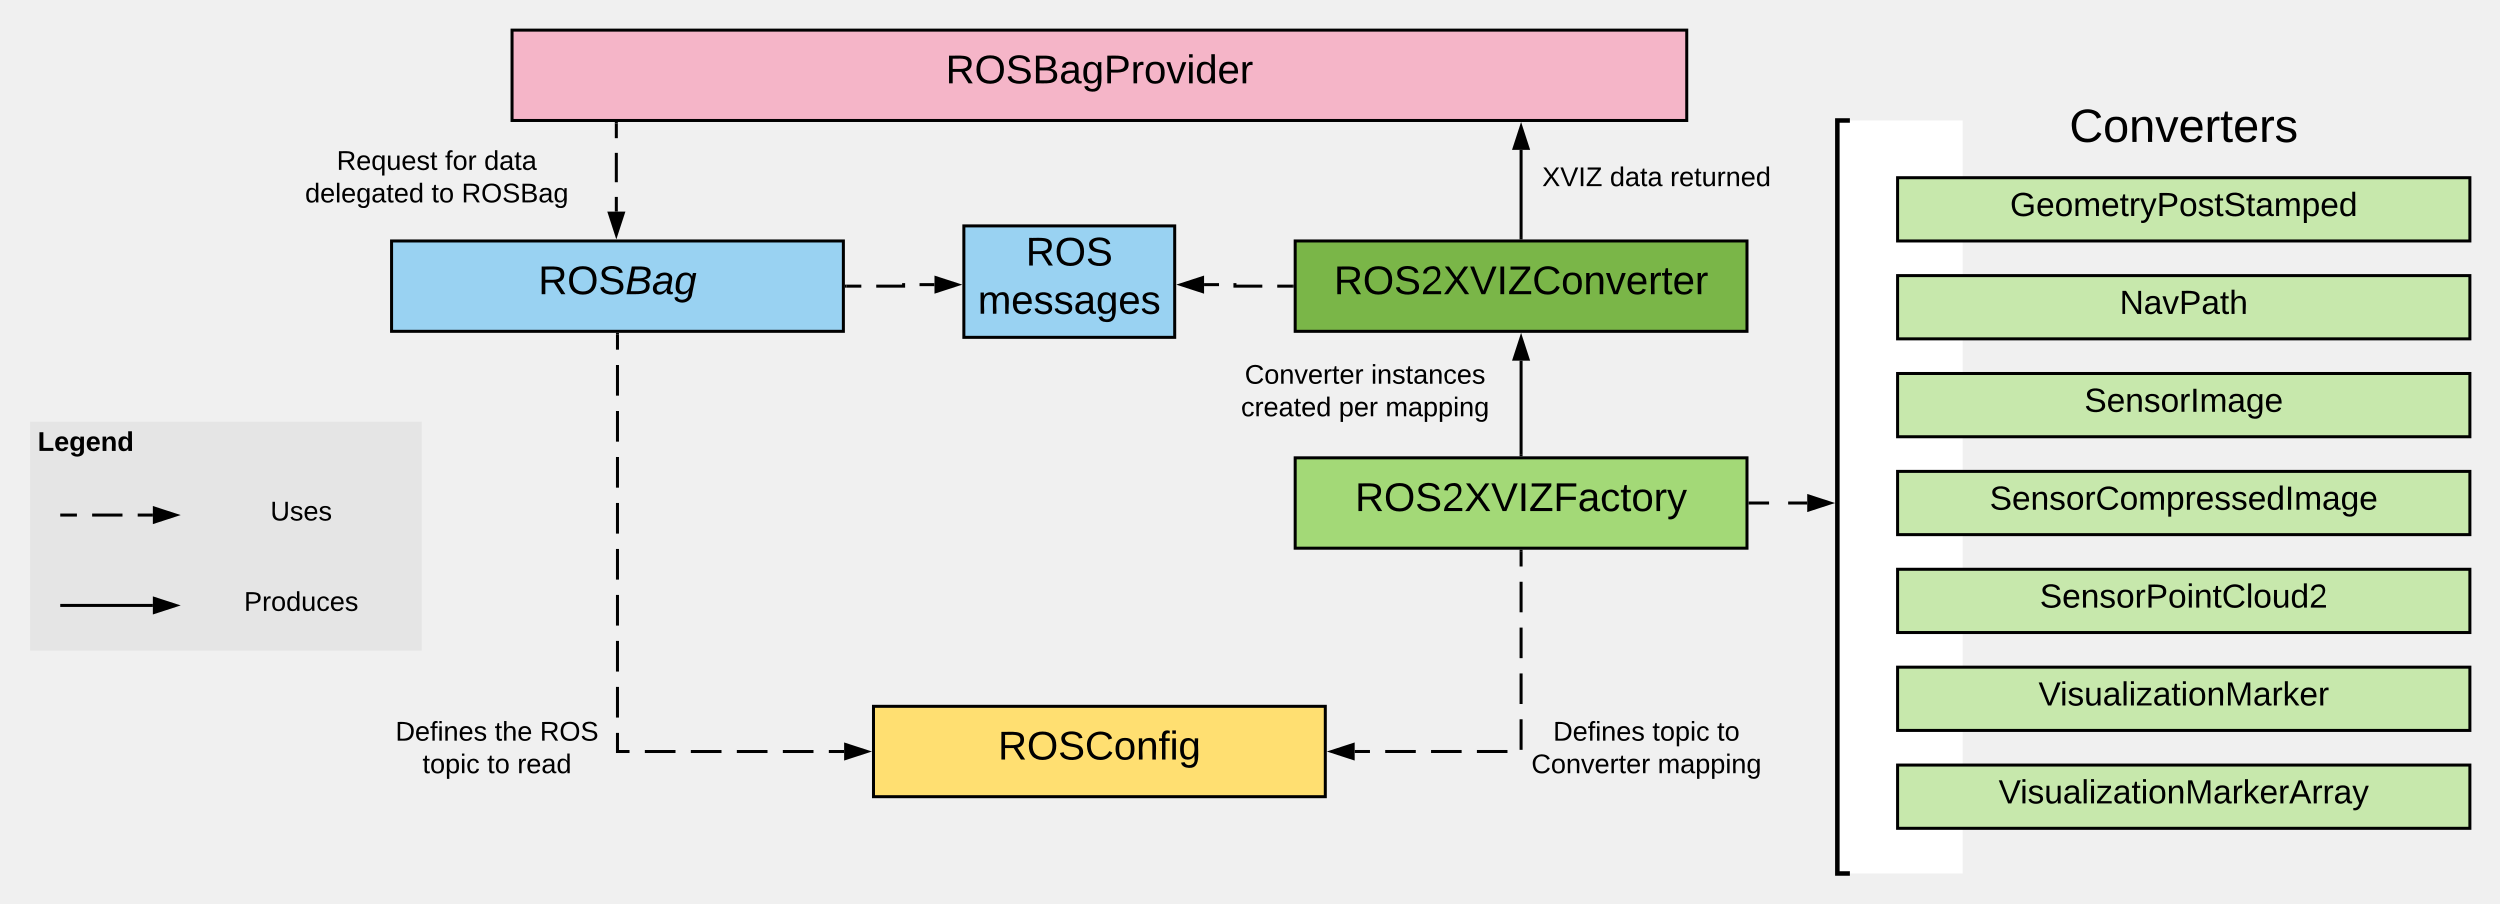
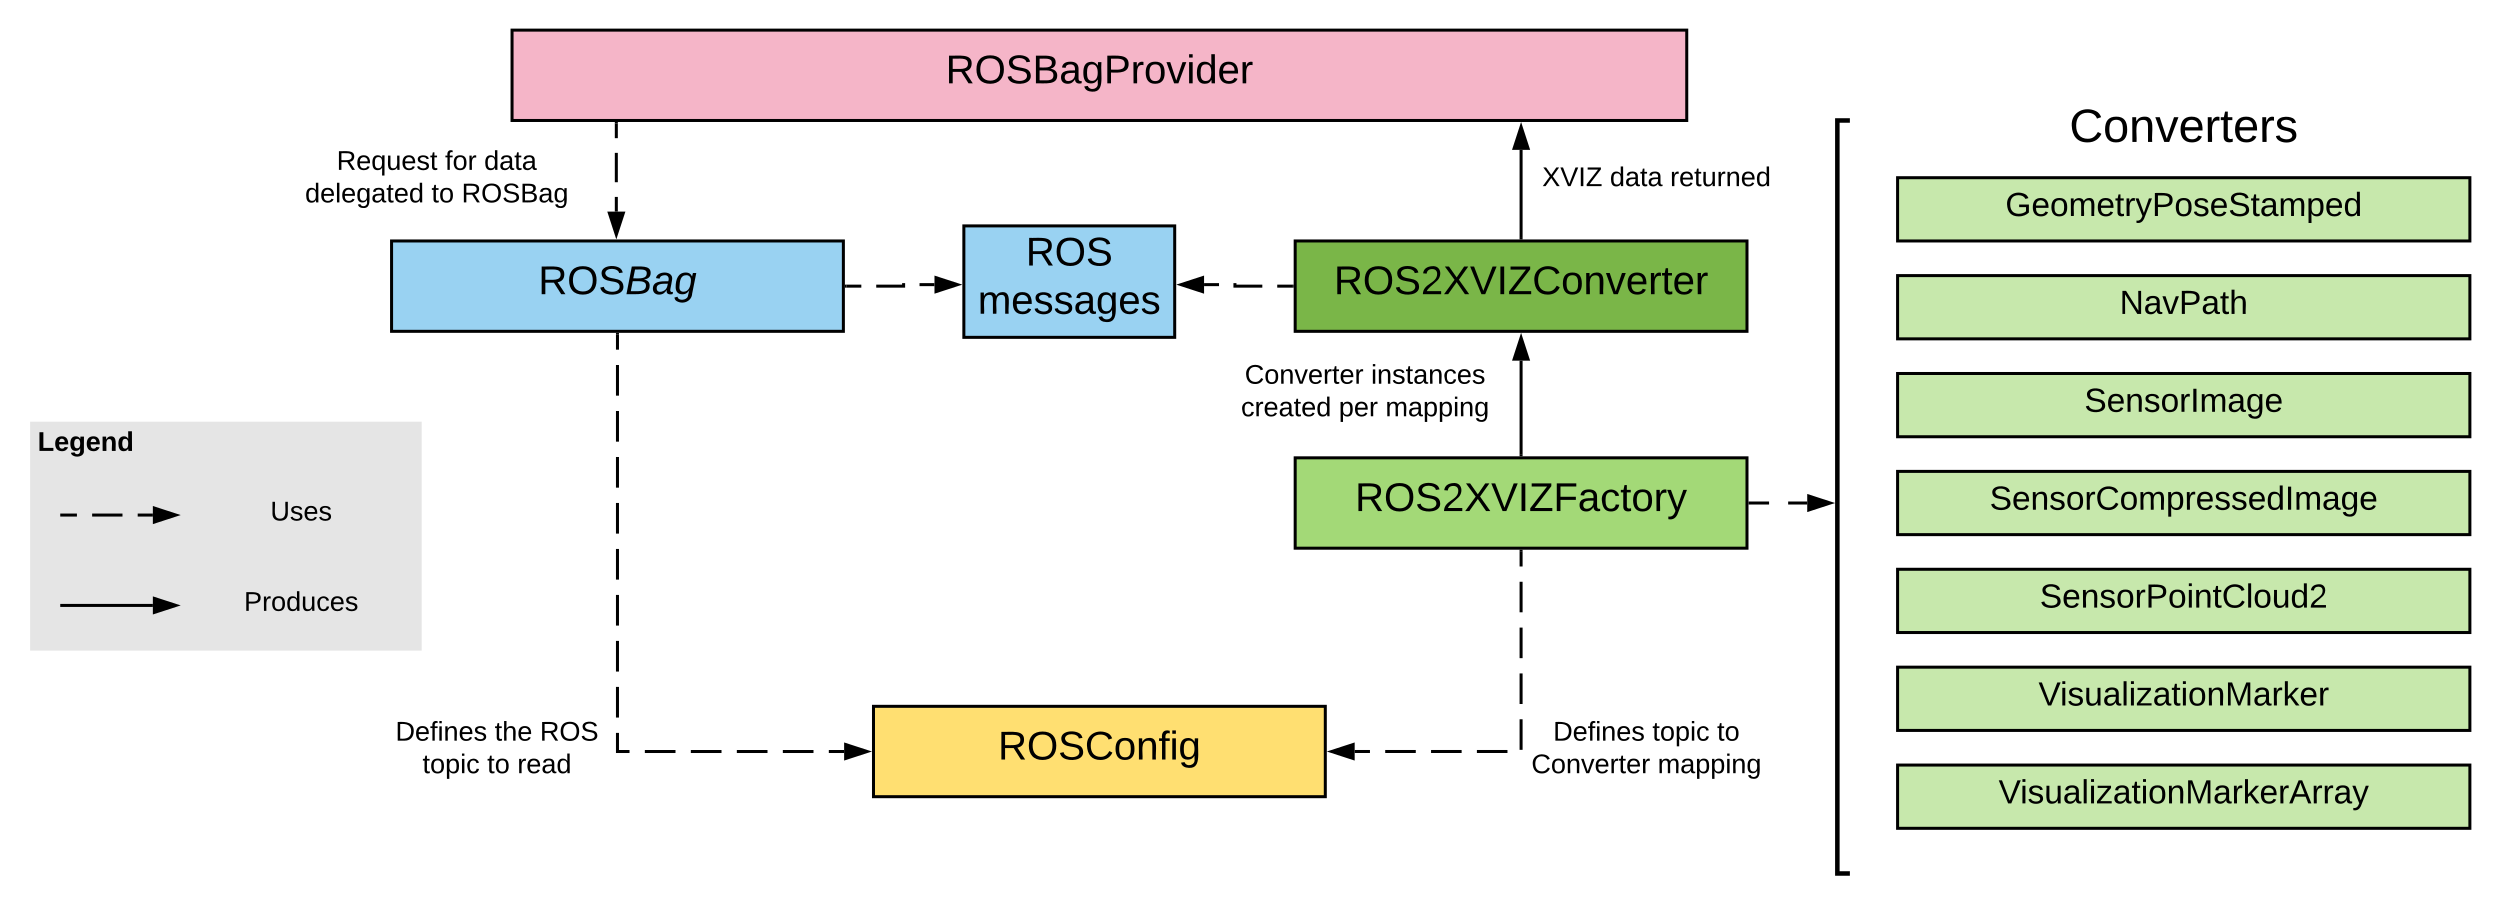
<svg xmlns="http://www.w3.org/2000/svg" xmlns:ns1="lucid" xmlns:xlink="http://www.w3.org/1999/xlink" width="1660" height="600">
  <g transform="translate(780 0)" ns1:page-tab-id="0_0">
+     <path d="M-1696 0h3456v1360h-3456z" fill="#fff" />
    <path d="M440 80h83.2v500H440z" fill="#fff" />
    <path d="M448.32 80H440v500h8.32" stroke="#000" stroke-width="3" fill="none" />
    <path d="M-520 160h300v60h-300z" stroke="#000" stroke-width="2" fill="#99d2f2" />
    <use xlink:href="#a" transform="matrix(1,0,0,1,-515,165) translate(92.44444 30.33333)" />
    <path d="M480 118h380v42H480z" stroke="#000" stroke-width="2" fill="#c7e8ac" />
-     <use xlink:href="#b" transform="matrix(1,0,0,1,485,123) translate(69.66049 20.44444)" />
+     <use xlink:href="#b" transform="matrix(1,0,0,1,485,123) translate(66.57407 20.44444)" />
    <path d="M-440 20h780v60h-780z" stroke="#000" stroke-width="2" fill="#f5b5c8" />
    <use xlink:href="#c" transform="matrix(1,0,0,1,-435,25) translate(282.9259 30.33333)" />
    <path d="M480 183h380v42H480z" stroke="#000" stroke-width="2" fill="#c7e8ac" />
    <use xlink:href="#d" transform="matrix(1,0,0,1,485,188) translate(142.4383 20.44444)" />
    <path d="M480 248h380v42H480z" stroke="#000" stroke-width="2" fill="#c7e8ac" />
    <use xlink:href="#e" transform="matrix(1,0,0,1,485,253) translate(119.0123 20.44444)" />
    <path d="M480 313h380v42H480z" stroke="#000" stroke-width="2" fill="#c7e8ac" />
    <use xlink:href="#f" transform="matrix(1,0,0,1,485,318) translate(56.14198 20.44444)" />
    <path d="M480 378h380v42H480z" stroke="#000" stroke-width="2" fill="#c7e8ac" />
    <use xlink:href="#g" transform="matrix(1,0,0,1,485,383) translate(89.44444 20.44444)" />
    <path d="M480 443h380v42H480z" stroke="#000" stroke-width="2" fill="#c7e8ac" />
    <use xlink:href="#h" transform="matrix(1,0,0,1,485,448) translate(88.51852 20.44444)" />
    <path d="M480 508h380v42H480z" stroke="#000" stroke-width="2" fill="#c7e8ac" />
    <use xlink:href="#i" transform="matrix(1,0,0,1,485,513) translate(62.03704 20.44444)" />
    <path d="M550 58h240v60H550z" stroke="#000" stroke-opacity="0" stroke-width="2" fill="#fff" fill-opacity="0" />
    <use xlink:href="#j" transform="matrix(1,0,0,1,555,63) translate(39.08025 31.22222)" />
    <path d="M-200 469h300v60h-300z" stroke="#000" stroke-width="2" fill="#ffdf71" />
    <use xlink:href="#k" transform="matrix(1,0,0,1,-195,474) translate(77.7037 30.33333)" />
    <path d="M80 304h300v60H80z" stroke="#000" stroke-width="2" fill="#a3d977" />
    <use xlink:href="#l" transform="matrix(1,0,0,1,85,309) translate(34.77778 30.33333)" />
    <path d="M80 160h300v60H80z" stroke="#000" stroke-width="2" fill="#7ab648" />
    <use xlink:href="#m" transform="matrix(1,0,0,1,85,165) translate(20.74074 30.33333)" />
    <path d="M-370.76 82v58.5" fill="none" />
    <path d="M-370.76 82v9.75m0 9.75V121m0 9.75v9.75" stroke="#000" stroke-width="2" fill="none" />
    <path d="M-369.76 82.03h-2V81h2z" />
    <path d="M-370.76 155.76l-4.63-14.26h9.28z" stroke="#000" stroke-width="2" />
    <path d="M-218 190h38v-1h20.5" fill="none" />
    <path d="M-218 190h9.92m9.9 0H-180v-1h.67m9.9 0h9.93" stroke="#000" stroke-width="2" fill="none" />
    <path d="M-217.97 191H-219v-2h1.03z" />
    <path d="M-144.24 189l-14.26 4.64v-9.28z" stroke="#000" stroke-width="2" />
    <path d="M-370 222v277h150.5" fill="none" />
    <path d="M-370 222v10.18m0 10.18v20.35m0 10.2v20.35m0 10.18v20.36m0 10.16v20.36m0 10.18v20.36m0 10.17v20.36m0 10.17v20.36m0 10.18v20.36m0 10.18V499h8m10.18 0h20.35m10.18 0h20.37m10.18 0h20.36m10.18 0h20.36m10.18 0h10.18" stroke="#000" stroke-width="2" fill="none" />
    <path d="M-369 222.03h-2V221h2z" />
    <path d="M-204.24 499l-14.26 4.64v-9.28z" stroke="#000" stroke-width="2" />
    <path d="M230 366v133H119.5" fill="none" />
    <path d="M230 366v10.15m0 10.14v20.28m0 10.15v20.3m0 10.14v20.3m0 10.13v20.3m-9.04 1.1h-20.3m-10.14 0h-20.3m-10.14 0h-20.3m-10.13 0H119.5" stroke="#000" stroke-width="2" fill="none" />
    <path d="M231 366.03h-2V365h2z" />
    <path d="M104.24 499l14.26-4.64v9.28z" stroke="#000" stroke-width="2" />
    <path d="M382 334h38" fill="none" />
    <path d="M382 334h12.67m12.66 0H420" stroke="#000" stroke-width="2" fill="none" />
    <path d="M382.03 335H381v-2h1.03z" />
    <path d="M435.26 334L421 338.64v-9.28z" stroke="#000" stroke-width="2" />
    <path d="M230 302v-62.5" stroke="#000" stroke-width="2" fill="none" />
    <path d="M231 303h-2v-1.03h2z" />
    <path d="M230 224.24l4.64 14.26h-9.28z" stroke="#000" stroke-width="2" />
    <path d="M-600 90h220v60h-220z" stroke="#000" stroke-opacity="0" stroke-width="2" fill="#fff" fill-opacity="0" />
    <use xlink:href="#n" transform="matrix(1,0,0,1,-595,95) translate(38.55 17.8)" />
    <use xlink:href="#o" transform="matrix(1,0,0,1,-595,95) translate(110.5 17.8)" />
    <use xlink:href="#p" transform="matrix(1,0,0,1,-595,95) translate(136.45 17.8)" />
    <use xlink:href="#q" transform="matrix(1,0,0,1,-595,95) translate(17.55 39.4)" />
    <use xlink:href="#r" transform="matrix(1,0,0,1,-595,95) translate(101.5 39.4)" />
    <use xlink:href="#s" transform="matrix(1,0,0,1,-595,95) translate(121.5 39.4)" />
    <path d="M226.42 90h186.8v60H226.4z" stroke="#000" stroke-opacity="0" stroke-width="2" fill="#fff" fill-opacity="0" />
    <use xlink:href="#t" transform="matrix(1,0,0,1,231.4228,95) translate(12.575 28.6)" />
    <use xlink:href="#u" transform="matrix(1,0,0,1,231.4228,95) translate(57.525 28.6)" />
    <use xlink:href="#v" transform="matrix(1,0,0,1,231.4228,95) translate(97.525 28.6)" />
    <path d="M230 158V99.5" stroke="#000" stroke-width="2" fill="none" />
    <path d="M231 159h-2v-1.03h2z" />
    <path d="M230 84.24l4.64 14.26h-9.28z" stroke="#000" stroke-width="2" />
    <path d="M-140 150H0v74h-140z" stroke="#000" stroke-width="2" fill="#99d2f2" />
    <use xlink:href="#w" transform="matrix(1,0,0,1,-135,155) translate(36.14815 21.33333)" />
    <use xlink:href="#x" transform="matrix(1,0,0,1,-135,155) translate(4.296296 53.33333)" />
    <path d="M78 190H40v-1H19.5" fill="none" />
    <path d="M78 190h-9.92m-9.9 0H40v-1h-.67m-9.9 0H19.5" stroke="#000" stroke-width="2" fill="none" />
    <path d="M79 191h-1.03v-2H79z" />
    <path d="M4.24 189l14.26-4.64v9.28z" stroke="#000" stroke-width="2" />
    <path d="M-540 469h180v60h-180z" stroke="#000" stroke-opacity="0" stroke-width="2" fill="#fff" fill-opacity="0" />
    <use xlink:href="#y" transform="matrix(1,0,0,1,-535,474) translate(17.575 17.8)" />
    <use xlink:href="#z" transform="matrix(1,0,0,1,-535,474) translate(83.475 17.8)" />
    <use xlink:href="#A" transform="matrix(1,0,0,1,-535,474) translate(113.475 17.8)" />
    <use xlink:href="#B" transform="matrix(1,0,0,1,-535,474) translate(35.55 39.4)" />
    <use xlink:href="#r" transform="matrix(1,0,0,1,-535,474) translate(78.5 39.4)" />
    <use xlink:href="#C" transform="matrix(1,0,0,1,-535,474) translate(98.5 39.4)" />
    <path d="M213.2 469h200v60h-200z" stroke="#000" stroke-opacity="0" stroke-width="2" fill="#fff" fill-opacity="0" />
    <use xlink:href="#y" transform="matrix(1,0,0,1,218.2114,474) translate(33.075 17.8)" />
    <use xlink:href="#B" transform="matrix(1,0,0,1,218.2114,474) translate(98.975 17.8)" />
    <use xlink:href="#D" transform="matrix(1,0,0,1,218.2114,474) translate(141.925 17.8)" />
    <use xlink:href="#E" transform="matrix(1,0,0,1,218.2114,474) translate(18.625 39.4)" />
    <use xlink:href="#F" transform="matrix(1,0,0,1,218.2114,474) translate(102.475 39.4)" />
    <path d="M-760 280h260v152h-260z" stroke="#000" stroke-opacity="0" stroke-width="2" fill="#e5e5e5" />
    <g>
      <use xlink:href="#G" transform="matrix(1,0,0,1,-755,285) translate(0 14.4)" />
    </g>
    <path d="M-739 342h60.5" fill="none" />
    <path d="M-739 342h10.08m10.1 0h20.15m10.1 0h10.07M-738.97 342H-740" stroke="#000" stroke-width="2" fill="none" />
    <path d="M-663.24 342l-14.26 4.64v-9.28z" stroke="#000" stroke-width="2" />
    <path d="M-739 402h60.5M-738.97 402H-740" stroke="#000" stroke-width="2" fill="none" />
    <path d="M-663.24 402l-14.26 4.64v-9.28z" stroke="#000" stroke-width="2" />
    <path d="M-620 312h80v60h-80z" stroke="#000" stroke-opacity="0" stroke-width="2" fill="#fff" fill-opacity="0" />
    <g>
      <use xlink:href="#H" transform="matrix(1,0,0,1,-615,317) translate(14.525 28.6)" />
    </g>
    <path d="M-620 372h80v60h-80z" stroke="#000" stroke-opacity="0" stroke-width="2" fill="#fff" fill-opacity="0" />
    <g>
      <use xlink:href="#I" transform="matrix(1,0,0,1,-615,377) translate(-2.975 28.6)" />
    </g>
    <path d="M26.42 232h200v60h-200z" stroke="#000" stroke-opacity="0" stroke-width="2" fill="#fff" fill-opacity="0" />
    <g>
      <use xlink:href="#J" transform="matrix(1,0,0,1,31.42283,237) translate(15.1 17.8)" />
      <use xlink:href="#K" transform="matrix(1,0,0,1,31.42283,237) translate(98.95 17.8)" />
      <use xlink:href="#L" transform="matrix(1,0,0,1,31.42283,237) translate(12.6 39.4)" />
      <use xlink:href="#M" transform="matrix(1,0,0,1,31.42283,237) translate(77.55 39.4)" />
      <use xlink:href="#F" transform="matrix(1,0,0,1,31.42283,237) translate(108.5 39.4)" />
    </g>
    <defs>
      <path d="M233-177c-1 41-23 64-60 70L243 0h-38l-65-103H63V0H30v-248c88 3 205-21 203 71zM63-129c60-2 137 13 137-47 0-61-80-42-137-45v92" id="N" />
      <path d="M140-251c81 0 123 46 123 126C263-46 219 4 140 4 59 4 17-45 17-125s42-126 123-126zm0 227c63 0 89-41 89-101s-29-99-89-99c-61 0-89 39-89 99S79-25 140-24" id="O" />
      <path d="M185-189c-5-48-123-54-124 2 14 75 158 14 163 119 3 78-121 87-175 55-17-10-28-26-33-46l33-7c5 56 141 63 141-1 0-78-155-14-162-118-5-82 145-84 179-34 5 7 8 16 11 25" id="P" />
      <path d="M219-77C219 17 104-2 11 0l48-248c73 2 169-15 169 57 0 38-24 54-60 60 29 5 51 21 51 54zm-26-111c0-44-62-31-105-33l-16 79c55 0 121 9 121-46zm-7 110c-1-49-69-36-119-38L50-27c61-1 137 12 136-51" id="Q" />
      <path d="M165-48c-4 18 1 34 23 27l-3 20c-29 8-62 0-52-35h-2C116-14 99 4 63 4 30 4 8-16 8-49c0-68 71-67 138-67 10-26 0-56-31-54-26 1-42 9-47 31l-32-5c8-67 160-71 144 15-5 28-9 54-15 81zM42-50c3 52 80 24 89-6 7-12 7-24 11-38-47 1-103-4-100 44" id="R" />
      <path d="M103-194c29 0 47 14 56 36 2-11 5-23 8-32h30L160-5C157 61 82 97 21 62 9 55 4 45 1 30l28-7c7 42 83 31 92-3 4-16 9-38 13-55-13 20-29 36-62 36-40 0-60-25-60-64 0-71 23-131 91-131zm4 24c-53 0-58 54-61 104-2 27 10 44 36 44 49 0 65-50 67-102 1-29-15-46-42-46" id="S" />
      <g id="a">
        <use transform="matrix(0.07407407,0,0,0.07407407,0,0)" xlink:href="#N" />
        <use transform="matrix(0.07407407,0,0,0.07407407,19.18519,0)" xlink:href="#O" />
        <use transform="matrix(0.07407407,0,0,0.07407407,39.92593,0)" xlink:href="#P" />
        <use transform="matrix(0.07407407,0,0,0.07407407,57.7037,0)" xlink:href="#Q" />
        <use transform="matrix(0.07407407,0,0,0.07407407,75.48148,0)" xlink:href="#R" />
        <use transform="matrix(0.07407407,0,0,0.07407407,90.2963,0)" xlink:href="#S" />
      </g>
      <path d="M143 4C61 4 22-44 18-125c-5-107 100-154 193-111 17 8 29 25 37 43l-32 9c-13-25-37-40-76-40-61 0-88 39-88 99 0 61 29 100 91 101 35 0 62-11 79-27v-45h-74v-28h105v86C228-13 192 4 143 4" id="T" />
      <path d="M100-194c63 0 86 42 84 106H49c0 40 14 67 53 68 26 1 43-12 49-29l28 8c-11 28-37 45-77 45C44 4 14-33 15-96c1-61 26-98 85-98zm52 81c6-60-76-77-97-28-3 7-6 17-6 28h103" id="U" />
      <path d="M100-194c62-1 85 37 85 99 1 63-27 99-86 99S16-35 15-95c0-66 28-99 85-99zM99-20c44 1 53-31 53-75 0-43-8-75-51-75s-53 32-53 75 10 74 51 75" id="V" />
      <path d="M210-169c-67 3-38 105-44 169h-31v-121c0-29-5-50-35-48C34-165 62-65 56 0H25l-1-190h30c1 10-1 24 2 32 10-44 99-50 107 0 11-21 27-35 58-36 85-2 47 119 55 194h-31v-121c0-29-5-49-35-48" id="W" />
      <path d="M59-47c-2 24 18 29 38 22v24C64 9 27 4 27-40v-127H5v-23h24l9-43h21v43h35v23H59v120" id="X" />
      <path d="M114-163C36-179 61-72 57 0H25l-1-190h30c1 12-1 29 2 39 6-27 23-49 58-41v29" id="Y" />
      <path d="M179-190L93 31C79 59 56 82 12 73V49c39 6 53-20 64-50L1-190h34L92-34l54-156h33" id="Z" />
      <path d="M30-248c87 1 191-15 191 75 0 78-77 80-158 76V0H30v-248zm33 125c57 0 124 11 124-50 0-59-68-47-124-48v98" id="aa" />
      <path d="M135-143c-3-34-86-38-87 0 15 53 115 12 119 90S17 21 10-45l28-5c4 36 97 45 98 0-10-56-113-15-118-90-4-57 82-63 122-42 12 7 21 19 24 35" id="ab" />
      <path d="M141-36C126-15 110 5 73 4 37 3 15-17 15-53c-1-64 63-63 125-63 3-35-9-54-41-54-24 1-41 7-42 31l-33-3c5-37 33-52 76-52 45 0 72 20 72 64v82c-1 20 7 32 28 27v20c-31 9-61-2-59-35zM48-53c0 20 12 33 32 33 41-3 63-29 60-74-43 2-92-5-92 41" id="ac" />
      <path d="M115-194c55 1 70 41 70 98S169 2 115 4C84 4 66-9 55-30l1 105H24l-1-265h31l2 30c10-21 28-34 59-34zm-8 174c40 0 45-34 45-75s-6-73-45-74c-42 0-51 32-51 76 0 43 10 73 51 73" id="ad" />
      <path d="M85-194c31 0 48 13 60 33l-1-100h32l1 261h-30c-2-10 0-23-3-31C134-8 116 4 85 4 32 4 16-35 15-94c0-66 23-100 70-100zm9 24c-40 0-46 34-46 75 0 40 6 74 45 74 42 0 51-32 51-76 0-42-9-74-50-73" id="ae" />
      <g id="b">
        <use transform="matrix(0.0617284,0,0,0.0617284,0,0)" xlink:href="#T" />
        <use transform="matrix(0.0617284,0,0,0.0617284,17.28395,0)" xlink:href="#U" />
        <use transform="matrix(0.0617284,0,0,0.0617284,29.62963,0)" xlink:href="#V" />
        <use transform="matrix(0.0617284,0,0,0.0617284,41.97531,0)" xlink:href="#W" />
        <use transform="matrix(0.0617284,0,0,0.0617284,60.4321,0)" xlink:href="#U" />
        <use transform="matrix(0.0617284,0,0,0.0617284,72.77778,0)" xlink:href="#X" />
        <use transform="matrix(0.0617284,0,0,0.0617284,78.95062,0)" xlink:href="#Y" />
        <use transform="matrix(0.0617284,0,0,0.0617284,86.2963,0)" xlink:href="#Z" />
        <use transform="matrix(0.0617284,0,0,0.0617284,97.40741,0)" xlink:href="#aa" />
        <use transform="matrix(0.0617284,0,0,0.0617284,112.2222,0)" xlink:href="#V" />
        <use transform="matrix(0.0617284,0,0,0.0617284,124.5679,0)" xlink:href="#ab" />
-         <use transform="matrix(0.0617284,0,0,0.0617284,135.679,0)" xlink:href="#X" />
-         <use transform="matrix(0.0617284,0,0,0.0617284,141.8519,0)" xlink:href="#P" />
-         <use transform="matrix(0.0617284,0,0,0.0617284,156.6667,0)" xlink:href="#X" />
-         <use transform="matrix(0.0617284,0,0,0.0617284,162.8395,0)" xlink:href="#ac" />
-         <use transform="matrix(0.0617284,0,0,0.0617284,175.1852,0)" xlink:href="#W" />
-         <use transform="matrix(0.0617284,0,0,0.0617284,193.642,0)" xlink:href="#ad" />
-         <use transform="matrix(0.0617284,0,0,0.0617284,205.9877,0)" xlink:href="#U" />
-         <use transform="matrix(0.0617284,0,0,0.0617284,218.3333,0)" xlink:href="#ae" />
+         <use transform="matrix(0.0617284,0,0,0.0617284,135.679,0)" xlink:href="#U" />
+         <use transform="matrix(0.0617284,0,0,0.0617284,148.0247,0)" xlink:href="#P" />
+         <use transform="matrix(0.0617284,0,0,0.0617284,162.8395,0)" xlink:href="#X" />
+         <use transform="matrix(0.0617284,0,0,0.0617284,169.0123,0)" xlink:href="#ac" />
+         <use transform="matrix(0.0617284,0,0,0.0617284,181.358,0)" xlink:href="#W" />
+         <use transform="matrix(0.0617284,0,0,0.0617284,199.8148,0)" xlink:href="#ad" />
+         <use transform="matrix(0.0617284,0,0,0.0617284,212.1605,0)" xlink:href="#U" />
+         <use transform="matrix(0.0617284,0,0,0.0617284,224.5062,0)" xlink:href="#ae" />
      </g>
      <path d="M160-131c35 5 61 23 61 61C221 17 115-2 30 0v-248c76 3 177-17 177 60 0 33-19 50-47 57zm-97-11c50-1 110 9 110-42 0-47-63-36-110-37v79zm0 115c55-2 124 14 124-45 0-56-70-42-124-44v89" id="af" />
      <path d="M177-190C167-65 218 103 67 71c-23-6-38-20-44-43l32-5c15 47 100 32 89-28v-30C133-14 115 1 83 1 29 1 15-40 15-95c0-56 16-97 71-98 29-1 48 16 59 35 1-10 0-23 2-32h30zM94-22c36 0 50-32 50-73 0-42-14-75-50-75-39 0-46 34-46 75s6 73 46 73" id="ag" />
      <path d="M108 0H70L1-190h34L89-25l56-165h34" id="ah" />
      <path d="M24-231v-30h32v30H24zM24 0v-190h32V0H24" id="ai" />
      <g id="c">
        <use transform="matrix(0.07407407,0,0,0.07407407,0,0)" xlink:href="#N" />
        <use transform="matrix(0.07407407,0,0,0.07407407,19.18519,0)" xlink:href="#O" />
        <use transform="matrix(0.07407407,0,0,0.07407407,39.92593,0)" xlink:href="#P" />
        <use transform="matrix(0.07407407,0,0,0.07407407,57.7037,0)" xlink:href="#af" />
        <use transform="matrix(0.07407407,0,0,0.07407407,75.48148,0)" xlink:href="#ac" />
        <use transform="matrix(0.07407407,0,0,0.07407407,90.2963,0)" xlink:href="#ag" />
        <use transform="matrix(0.07407407,0,0,0.07407407,105.1111,0)" xlink:href="#aa" />
        <use transform="matrix(0.07407407,0,0,0.07407407,122.8889,0)" xlink:href="#Y" />
        <use transform="matrix(0.07407407,0,0,0.07407407,131.7037,0)" xlink:href="#V" />
        <use transform="matrix(0.07407407,0,0,0.07407407,146.5185,0)" xlink:href="#ah" />
        <use transform="matrix(0.07407407,0,0,0.07407407,159.8519,0)" xlink:href="#ai" />
        <use transform="matrix(0.07407407,0,0,0.07407407,165.7037,0)" xlink:href="#ae" />
        <use transform="matrix(0.07407407,0,0,0.07407407,180.5185,0)" xlink:href="#U" />
        <use transform="matrix(0.07407407,0,0,0.07407407,195.3333,0)" xlink:href="#Y" />
      </g>
      <path d="M190 0L58-211 59 0H30v-248h39L202-35l-2-213h31V0h-41" id="aj" />
      <path d="M106-169C34-169 62-67 57 0H25v-261h32l-1 103c12-21 28-36 61-36 89 0 53 116 60 194h-32v-121c2-32-8-49-39-48" id="ak" />
      <g id="d">
        <use transform="matrix(0.0617284,0,0,0.0617284,0,0)" xlink:href="#aj" />
        <use transform="matrix(0.0617284,0,0,0.0617284,15.98765,0)" xlink:href="#ac" />
        <use transform="matrix(0.0617284,0,0,0.0617284,28.33333,0)" xlink:href="#ah" />
        <use transform="matrix(0.0617284,0,0,0.0617284,39.44444,0)" xlink:href="#aa" />
        <use transform="matrix(0.0617284,0,0,0.0617284,54.25926,0)" xlink:href="#ac" />
        <use transform="matrix(0.0617284,0,0,0.0617284,66.60494,0)" xlink:href="#X" />
        <use transform="matrix(0.0617284,0,0,0.0617284,72.77778,0)" xlink:href="#ak" />
      </g>
      <path d="M117-194c89-4 53 116 60 194h-32v-121c0-31-8-49-39-48C34-167 62-67 57 0H25l-1-190h30c1 10-1 24 2 32 11-22 29-35 61-36" id="al" />
      <path d="M33 0v-248h34V0H33" id="am" />
      <g id="e">
        <use transform="matrix(0.0617284,0,0,0.0617284,0,0)" xlink:href="#P" />
        <use transform="matrix(0.0617284,0,0,0.0617284,14.81481,0)" xlink:href="#U" />
        <use transform="matrix(0.0617284,0,0,0.0617284,27.16049,0)" xlink:href="#al" />
        <use transform="matrix(0.0617284,0,0,0.0617284,39.50617,0)" xlink:href="#ab" />
        <use transform="matrix(0.0617284,0,0,0.0617284,50.61728,0)" xlink:href="#V" />
        <use transform="matrix(0.0617284,0,0,0.0617284,62.96296,0)" xlink:href="#Y" />
        <use transform="matrix(0.0617284,0,0,0.0617284,70.30864,0)" xlink:href="#am" />
        <use transform="matrix(0.0617284,0,0,0.0617284,76.48148,0)" xlink:href="#W" />
        <use transform="matrix(0.0617284,0,0,0.0617284,94.93827,0)" xlink:href="#ac" />
        <use transform="matrix(0.0617284,0,0,0.0617284,107.284,0)" xlink:href="#ag" />
        <use transform="matrix(0.0617284,0,0,0.0617284,119.6296,0)" xlink:href="#U" />
      </g>
      <path d="M212-179c-10-28-35-45-73-45-59 0-87 40-87 99 0 60 29 101 89 101 43 0 62-24 78-52l27 14C228-24 195 4 139 4 59 4 22-46 18-125c-6-104 99-153 187-111 19 9 31 26 39 46" id="an" />
      <g id="f">
        <use transform="matrix(0.0617284,0,0,0.0617284,0,0)" xlink:href="#P" />
        <use transform="matrix(0.0617284,0,0,0.0617284,14.81481,0)" xlink:href="#U" />
        <use transform="matrix(0.0617284,0,0,0.0617284,27.16049,0)" xlink:href="#al" />
        <use transform="matrix(0.0617284,0,0,0.0617284,39.50617,0)" xlink:href="#ab" />
        <use transform="matrix(0.0617284,0,0,0.0617284,50.61728,0)" xlink:href="#V" />
        <use transform="matrix(0.0617284,0,0,0.0617284,62.96296,0)" xlink:href="#Y" />
        <use transform="matrix(0.0617284,0,0,0.0617284,70.30864,0)" xlink:href="#an" />
        <use transform="matrix(0.0617284,0,0,0.0617284,86.2963,0)" xlink:href="#V" />
        <use transform="matrix(0.0617284,0,0,0.0617284,98.64198,0)" xlink:href="#W" />
        <use transform="matrix(0.0617284,0,0,0.0617284,117.0988,0)" xlink:href="#ad" />
        <use transform="matrix(0.0617284,0,0,0.0617284,129.4444,0)" xlink:href="#Y" />
        <use transform="matrix(0.0617284,0,0,0.0617284,136.7901,0)" xlink:href="#U" />
        <use transform="matrix(0.0617284,0,0,0.0617284,149.1358,0)" xlink:href="#ab" />
        <use transform="matrix(0.0617284,0,0,0.0617284,160.2469,0)" xlink:href="#ab" />
        <use transform="matrix(0.0617284,0,0,0.0617284,171.358,0)" xlink:href="#U" />
        <use transform="matrix(0.0617284,0,0,0.0617284,183.7037,0)" xlink:href="#ae" />
        <use transform="matrix(0.0617284,0,0,0.0617284,196.0494,0)" xlink:href="#am" />
        <use transform="matrix(0.0617284,0,0,0.0617284,202.2222,0)" xlink:href="#W" />
        <use transform="matrix(0.0617284,0,0,0.0617284,220.679,0)" xlink:href="#ac" />
        <use transform="matrix(0.0617284,0,0,0.0617284,233.0247,0)" xlink:href="#ag" />
        <use transform="matrix(0.0617284,0,0,0.0617284,245.3704,0)" xlink:href="#U" />
      </g>
      <path d="M24 0v-261h32V0H24" id="ao" />
      <path d="M84 4C-5 8 30-112 23-190h32v120c0 31 7 50 39 49 72-2 45-101 50-169h31l1 190h-30c-1-10 1-25-2-33-11 22-28 36-60 37" id="ap" />
      <path d="M101-251c82-7 93 87 43 132L82-64C71-53 59-42 53-27h129V0H18c2-99 128-94 128-182 0-28-16-43-45-43s-46 15-49 41l-32-3c6-41 34-60 81-64" id="aq" />
      <g id="g">
        <use transform="matrix(0.0617284,0,0,0.0617284,0,0)" xlink:href="#P" />
        <use transform="matrix(0.0617284,0,0,0.0617284,14.81481,0)" xlink:href="#U" />
        <use transform="matrix(0.0617284,0,0,0.0617284,27.16049,0)" xlink:href="#al" />
        <use transform="matrix(0.0617284,0,0,0.0617284,39.50617,0)" xlink:href="#ab" />
        <use transform="matrix(0.0617284,0,0,0.0617284,50.61728,0)" xlink:href="#V" />
        <use transform="matrix(0.0617284,0,0,0.0617284,62.96296,0)" xlink:href="#Y" />
        <use transform="matrix(0.0617284,0,0,0.0617284,70.30864,0)" xlink:href="#aa" />
        <use transform="matrix(0.0617284,0,0,0.0617284,85.12346,0)" xlink:href="#V" />
        <use transform="matrix(0.0617284,0,0,0.0617284,97.46914,0)" xlink:href="#ai" />
        <use transform="matrix(0.0617284,0,0,0.0617284,102.3457,0)" xlink:href="#al" />
        <use transform="matrix(0.0617284,0,0,0.0617284,114.6914,0)" xlink:href="#X" />
        <use transform="matrix(0.0617284,0,0,0.0617284,120.8642,0)" xlink:href="#an" />
        <use transform="matrix(0.0617284,0,0,0.0617284,136.8519,0)" xlink:href="#ao" />
        <use transform="matrix(0.0617284,0,0,0.0617284,141.7284,0)" xlink:href="#V" />
        <use transform="matrix(0.0617284,0,0,0.0617284,154.0741,0)" xlink:href="#ap" />
        <use transform="matrix(0.0617284,0,0,0.0617284,166.4198,0)" xlink:href="#ae" />
        <use transform="matrix(0.0617284,0,0,0.0617284,178.7654,0)" xlink:href="#aq" />
      </g>
      <path d="M137 0h-34L2-248h35l83 218 83-218h36" id="ar" />
      <path d="M9 0v-24l116-142H16v-24h144v24L44-24h123V0H9" id="as" />
      <path d="M240 0l2-218c-23 76-54 145-80 218h-23L58-218 59 0H30v-248h44l77 211c21-75 51-140 76-211h43V0h-30" id="at" />
      <path d="M143 0L79-87 56-68V0H24v-261h32v163l83-92h37l-77 82L181 0h-38" id="au" />
      <g id="h">
        <use transform="matrix(0.0617284,0,0,0.0617284,0,0)" xlink:href="#ar" />
        <use transform="matrix(0.0617284,0,0,0.0617284,14.38272,0)" xlink:href="#ai" />
        <use transform="matrix(0.0617284,0,0,0.0617284,19.25926,0)" xlink:href="#ab" />
        <use transform="matrix(0.0617284,0,0,0.0617284,30.37037,0)" xlink:href="#ap" />
        <use transform="matrix(0.0617284,0,0,0.0617284,42.71605,0)" xlink:href="#ac" />
        <use transform="matrix(0.0617284,0,0,0.0617284,55.06173,0)" xlink:href="#ao" />
        <use transform="matrix(0.0617284,0,0,0.0617284,59.93827,0)" xlink:href="#ai" />
        <use transform="matrix(0.0617284,0,0,0.0617284,64.81481,0)" xlink:href="#as" />
        <use transform="matrix(0.0617284,0,0,0.0617284,75.92593,0)" xlink:href="#ac" />
        <use transform="matrix(0.0617284,0,0,0.0617284,88.2716,0)" xlink:href="#X" />
        <use transform="matrix(0.0617284,0,0,0.0617284,94.44444,0)" xlink:href="#ai" />
        <use transform="matrix(0.0617284,0,0,0.0617284,99.32099,0)" xlink:href="#V" />
        <use transform="matrix(0.0617284,0,0,0.0617284,111.6667,0)" xlink:href="#al" />
        <use transform="matrix(0.0617284,0,0,0.0617284,124.0123,0)" xlink:href="#at" />
        <use transform="matrix(0.0617284,0,0,0.0617284,142.4691,0)" xlink:href="#ac" />
        <use transform="matrix(0.0617284,0,0,0.0617284,154.8148,0)" xlink:href="#Y" />
        <use transform="matrix(0.0617284,0,0,0.0617284,162.1605,0)" xlink:href="#au" />
        <use transform="matrix(0.0617284,0,0,0.0617284,173.2716,0)" xlink:href="#U" />
        <use transform="matrix(0.0617284,0,0,0.0617284,185.6173,0)" xlink:href="#Y" />
      </g>
      <path d="M205 0l-28-72H64L36 0H1l101-248h38L239 0h-34zm-38-99l-47-123c-12 45-31 82-46 123h93" id="av" />
      <g id="i">
        <use transform="matrix(0.0617284,0,0,0.0617284,0,0)" xlink:href="#ar" />
        <use transform="matrix(0.0617284,0,0,0.0617284,14.38272,0)" xlink:href="#ai" />
        <use transform="matrix(0.0617284,0,0,0.0617284,19.25926,0)" xlink:href="#ab" />
        <use transform="matrix(0.0617284,0,0,0.0617284,30.37037,0)" xlink:href="#ap" />
        <use transform="matrix(0.0617284,0,0,0.0617284,42.71605,0)" xlink:href="#ac" />
        <use transform="matrix(0.0617284,0,0,0.0617284,55.06173,0)" xlink:href="#ao" />
        <use transform="matrix(0.0617284,0,0,0.0617284,59.93827,0)" xlink:href="#ai" />
        <use transform="matrix(0.0617284,0,0,0.0617284,64.81481,0)" xlink:href="#as" />
        <use transform="matrix(0.0617284,0,0,0.0617284,75.92593,0)" xlink:href="#ac" />
        <use transform="matrix(0.0617284,0,0,0.0617284,88.2716,0)" xlink:href="#X" />
        <use transform="matrix(0.0617284,0,0,0.0617284,94.44444,0)" xlink:href="#ai" />
        <use transform="matrix(0.0617284,0,0,0.0617284,99.32099,0)" xlink:href="#V" />
        <use transform="matrix(0.0617284,0,0,0.0617284,111.6667,0)" xlink:href="#al" />
        <use transform="matrix(0.0617284,0,0,0.0617284,124.0123,0)" xlink:href="#at" />
        <use transform="matrix(0.0617284,0,0,0.0617284,142.4691,0)" xlink:href="#ac" />
        <use transform="matrix(0.0617284,0,0,0.0617284,154.8148,0)" xlink:href="#Y" />
        <use transform="matrix(0.0617284,0,0,0.0617284,162.1605,0)" xlink:href="#au" />
        <use transform="matrix(0.0617284,0,0,0.0617284,173.2716,0)" xlink:href="#U" />
        <use transform="matrix(0.0617284,0,0,0.0617284,185.6173,0)" xlink:href="#Y" />
        <use transform="matrix(0.0617284,0,0,0.0617284,192.963,0)" xlink:href="#av" />
        <use transform="matrix(0.0617284,0,0,0.0617284,207.7778,0)" xlink:href="#Y" />
        <use transform="matrix(0.0617284,0,0,0.0617284,215.1235,0)" xlink:href="#Y" />
        <use transform="matrix(0.0617284,0,0,0.0617284,222.4691,0)" xlink:href="#ac" />
        <use transform="matrix(0.0617284,0,0,0.0617284,234.8148,0)" xlink:href="#Z" />
      </g>
      <g id="j">
        <use transform="matrix(0.08641975,0,0,0.08641975,0,0)" xlink:href="#an" />
        <use transform="matrix(0.08641975,0,0,0.08641975,22.38272,0)" xlink:href="#V" />
        <use transform="matrix(0.08641975,0,0,0.08641975,39.66667,0)" xlink:href="#al" />
        <use transform="matrix(0.08641975,0,0,0.08641975,56.95062,0)" xlink:href="#ah" />
        <use transform="matrix(0.08641975,0,0,0.08641975,72.50617,0)" xlink:href="#U" />
        <use transform="matrix(0.08641975,0,0,0.08641975,89.79012,0)" xlink:href="#Y" />
        <use transform="matrix(0.08641975,0,0,0.08641975,100.0741,0)" xlink:href="#X" />
        <use transform="matrix(0.08641975,0,0,0.08641975,108.716,0)" xlink:href="#U" />
        <use transform="matrix(0.08641975,0,0,0.08641975,126,0)" xlink:href="#Y" />
        <use transform="matrix(0.08641975,0,0,0.08641975,136.284,0)" xlink:href="#ab" />
      </g>
      <path d="M101-234c-31-9-42 10-38 44h38v23H63V0H32v-167H5v-23h27c-7-52 17-82 69-68v24" id="aw" />
      <g id="k">
        <use transform="matrix(0.07407407,0,0,0.07407407,0,0)" xlink:href="#N" />
        <use transform="matrix(0.07407407,0,0,0.07407407,19.18519,0)" xlink:href="#O" />
        <use transform="matrix(0.07407407,0,0,0.07407407,39.92593,0)" xlink:href="#P" />
        <use transform="matrix(0.07407407,0,0,0.07407407,57.7037,0)" xlink:href="#an" />
        <use transform="matrix(0.07407407,0,0,0.07407407,76.88889,0)" xlink:href="#V" />
        <use transform="matrix(0.07407407,0,0,0.07407407,91.7037,0)" xlink:href="#al" />
        <use transform="matrix(0.07407407,0,0,0.07407407,106.5185,0)" xlink:href="#aw" />
        <use transform="matrix(0.07407407,0,0,0.07407407,113.9259,0)" xlink:href="#ai" />
        <use transform="matrix(0.07407407,0,0,0.07407407,119.7778,0)" xlink:href="#ag" />
      </g>
      <path d="M195 0l-74-108L45 0H8l94-129-87-119h37l69 98 67-98h37l-84 118L233 0h-38" id="ax" />
      <path d="M209 0H11v-25l151-195H24v-28h176v25L50-27h159V0" id="ay" />
      <path d="M63-220v92h138v28H63V0H30v-248h175v28H63" id="az" />
      <path d="M96-169c-40 0-48 33-48 73s9 75 48 75c24 0 41-14 43-38l32 2c-6 37-31 61-74 61-59 0-76-41-82-99-10-93 101-131 147-64 4 7 5 14 7 22l-32 3c-4-21-16-35-41-35" id="aA" />
      <g id="l">
        <use transform="matrix(0.07407407,0,0,0.07407407,0,0)" xlink:href="#N" />
        <use transform="matrix(0.07407407,0,0,0.07407407,19.18519,0)" xlink:href="#O" />
        <use transform="matrix(0.07407407,0,0,0.07407407,39.92593,0)" xlink:href="#P" />
        <use transform="matrix(0.07407407,0,0,0.07407407,57.7037,0)" xlink:href="#aq" />
        <use transform="matrix(0.07407407,0,0,0.07407407,72.51852,0)" xlink:href="#ax" />
        <use transform="matrix(0.07407407,0,0,0.07407407,90.2963,0)" xlink:href="#ar" />
        <use transform="matrix(0.07407407,0,0,0.07407407,108.0741,0)" xlink:href="#am" />
        <use transform="matrix(0.07407407,0,0,0.07407407,115.4815,0)" xlink:href="#ay" />
        <use transform="matrix(0.07407407,0,0,0.07407407,131.7037,0)" xlink:href="#az" />
        <use transform="matrix(0.07407407,0,0,0.07407407,147.9259,0)" xlink:href="#ac" />
        <use transform="matrix(0.07407407,0,0,0.07407407,162.7407,0)" xlink:href="#aA" />
        <use transform="matrix(0.07407407,0,0,0.07407407,176.0741,0)" xlink:href="#X" />
        <use transform="matrix(0.07407407,0,0,0.07407407,183.4815,0)" xlink:href="#V" />
        <use transform="matrix(0.07407407,0,0,0.07407407,198.2963,0)" xlink:href="#Y" />
        <use transform="matrix(0.07407407,0,0,0.07407407,207.1111,0)" xlink:href="#Z" />
      </g>
      <g id="m">
        <use transform="matrix(0.07407407,0,0,0.07407407,0,0)" xlink:href="#N" />
        <use transform="matrix(0.07407407,0,0,0.07407407,19.18519,0)" xlink:href="#O" />
        <use transform="matrix(0.07407407,0,0,0.07407407,39.92593,0)" xlink:href="#P" />
        <use transform="matrix(0.07407407,0,0,0.07407407,57.7037,0)" xlink:href="#aq" />
        <use transform="matrix(0.07407407,0,0,0.07407407,72.51852,0)" xlink:href="#ax" />
        <use transform="matrix(0.07407407,0,0,0.07407407,90.2963,0)" xlink:href="#ar" />
        <use transform="matrix(0.07407407,0,0,0.07407407,108.0741,0)" xlink:href="#am" />
        <use transform="matrix(0.07407407,0,0,0.07407407,115.4815,0)" xlink:href="#ay" />
        <use transform="matrix(0.07407407,0,0,0.07407407,131.7037,0)" xlink:href="#an" />
        <use transform="matrix(0.07407407,0,0,0.07407407,150.8889,0)" xlink:href="#V" />
        <use transform="matrix(0.07407407,0,0,0.07407407,165.7037,0)" xlink:href="#al" />
        <use transform="matrix(0.07407407,0,0,0.07407407,180.5185,0)" xlink:href="#ah" />
        <use transform="matrix(0.07407407,0,0,0.07407407,193.8519,0)" xlink:href="#U" />
        <use transform="matrix(0.07407407,0,0,0.07407407,208.6667,0)" xlink:href="#Y" />
        <use transform="matrix(0.07407407,0,0,0.07407407,217.4815,0)" xlink:href="#X" />
        <use transform="matrix(0.07407407,0,0,0.07407407,224.8889,0)" xlink:href="#U" />
        <use transform="matrix(0.07407407,0,0,0.07407407,239.7037,0)" xlink:href="#Y" />
      </g>
      <path d="M145-31C134-9 116 4 85 4 32 4 16-35 15-94c0-59 17-99 70-100 32-1 48 14 60 33 0-11-1-24 2-32h30l-1 268h-32zM93-21c41 0 51-33 51-76s-8-73-50-73c-40 0-46 35-46 75s5 74 45 74" id="aB" />
      <g id="n">
        <use transform="matrix(0.05,0,0,0.05,0,0)" xlink:href="#N" />
        <use transform="matrix(0.05,0,0,0.05,12.95,0)" xlink:href="#U" />
        <use transform="matrix(0.05,0,0,0.05,22.95,0)" xlink:href="#aB" />
        <use transform="matrix(0.05,0,0,0.05,32.95,0)" xlink:href="#ap" />
        <use transform="matrix(0.05,0,0,0.05,42.95,0)" xlink:href="#U" />
        <use transform="matrix(0.05,0,0,0.05,52.95,0)" xlink:href="#ab" />
        <use transform="matrix(0.05,0,0,0.05,61.95,0)" xlink:href="#X" />
      </g>
      <g id="o">
        <use transform="matrix(0.05,0,0,0.05,0,0)" xlink:href="#aw" />
        <use transform="matrix(0.05,0,0,0.05,5,0)" xlink:href="#V" />
        <use transform="matrix(0.05,0,0,0.05,15,0)" xlink:href="#Y" />
      </g>
      <g id="p">
        <use transform="matrix(0.05,0,0,0.05,0,0)" xlink:href="#ae" />
        <use transform="matrix(0.05,0,0,0.05,10,0)" xlink:href="#ac" />
        <use transform="matrix(0.05,0,0,0.05,20,0)" xlink:href="#X" />
        <use transform="matrix(0.05,0,0,0.05,25,0)" xlink:href="#ac" />
      </g>
      <g id="q">
        <use transform="matrix(0.05,0,0,0.05,0,0)" xlink:href="#ae" />
        <use transform="matrix(0.05,0,0,0.05,10,0)" xlink:href="#U" />
        <use transform="matrix(0.05,0,0,0.05,20,0)" xlink:href="#ao" />
        <use transform="matrix(0.05,0,0,0.05,23.95,0)" xlink:href="#U" />
        <use transform="matrix(0.05,0,0,0.05,33.95,0)" xlink:href="#ag" />
        <use transform="matrix(0.05,0,0,0.05,43.95,0)" xlink:href="#ac" />
        <use transform="matrix(0.05,0,0,0.05,53.95,0)" xlink:href="#X" />
        <use transform="matrix(0.05,0,0,0.05,58.95,0)" xlink:href="#U" />
        <use transform="matrix(0.05,0,0,0.05,68.95,0)" xlink:href="#ae" />
      </g>
      <g id="r">
        <use transform="matrix(0.05,0,0,0.05,0,0)" xlink:href="#X" />
        <use transform="matrix(0.05,0,0,0.05,5,0)" xlink:href="#V" />
      </g>
      <g id="s">
        <use transform="matrix(0.05,0,0,0.05,0,0)" xlink:href="#N" />
        <use transform="matrix(0.05,0,0,0.05,12.95,0)" xlink:href="#O" />
        <use transform="matrix(0.05,0,0,0.05,26.95,0)" xlink:href="#P" />
        <use transform="matrix(0.05,0,0,0.05,38.95,0)" xlink:href="#af" />
        <use transform="matrix(0.05,0,0,0.05,50.95,0)" xlink:href="#ac" />
        <use transform="matrix(0.05,0,0,0.05,60.95,0)" xlink:href="#ag" />
      </g>
      <g id="t">
        <use transform="matrix(0.05,0,0,0.05,0,0)" xlink:href="#ax" />
        <use transform="matrix(0.05,0,0,0.05,12,0)" xlink:href="#ar" />
        <use transform="matrix(0.05,0,0,0.05,24,0)" xlink:href="#am" />
        <use transform="matrix(0.05,0,0,0.05,29,0)" xlink:href="#ay" />
      </g>
      <g id="u">
        <use transform="matrix(0.05,0,0,0.05,0,0)" xlink:href="#ae" />
        <use transform="matrix(0.05,0,0,0.05,10,0)" xlink:href="#ac" />
        <use transform="matrix(0.05,0,0,0.05,20,0)" xlink:href="#X" />
        <use transform="matrix(0.05,0,0,0.05,25,0)" xlink:href="#ac" />
      </g>
      <g id="v">
        <use transform="matrix(0.05,0,0,0.05,0,0)" xlink:href="#Y" />
        <use transform="matrix(0.05,0,0,0.05,5.95,0)" xlink:href="#U" />
        <use transform="matrix(0.05,0,0,0.05,15.95,0)" xlink:href="#X" />
        <use transform="matrix(0.05,0,0,0.05,20.95,0)" xlink:href="#ap" />
        <use transform="matrix(0.05,0,0,0.05,30.95,0)" xlink:href="#Y" />
        <use transform="matrix(0.05,0,0,0.05,36.9,0)" xlink:href="#al" />
        <use transform="matrix(0.05,0,0,0.05,46.9,0)" xlink:href="#U" />
        <use transform="matrix(0.05,0,0,0.05,56.9,0)" xlink:href="#ae" />
      </g>
      <g id="w">
        <use transform="matrix(0.07407407,0,0,0.07407407,0,0)" xlink:href="#N" />
        <use transform="matrix(0.07407407,0,0,0.07407407,19.18519,0)" xlink:href="#O" />
        <use transform="matrix(0.07407407,0,0,0.07407407,39.92593,0)" xlink:href="#P" />
      </g>
      <g id="x">
        <use transform="matrix(0.07407407,0,0,0.07407407,0,0)" xlink:href="#W" />
        <use transform="matrix(0.07407407,0,0,0.07407407,22.14815,0)" xlink:href="#U" />
        <use transform="matrix(0.07407407,0,0,0.07407407,36.96296,0)" xlink:href="#ab" />
        <use transform="matrix(0.07407407,0,0,0.07407407,50.2963,0)" xlink:href="#ab" />
        <use transform="matrix(0.07407407,0,0,0.07407407,63.62963,0)" xlink:href="#ac" />
        <use transform="matrix(0.07407407,0,0,0.07407407,78.44444,0)" xlink:href="#ag" />
        <use transform="matrix(0.07407407,0,0,0.07407407,93.25926,0)" xlink:href="#U" />
        <use transform="matrix(0.07407407,0,0,0.07407407,108.0741,0)" xlink:href="#ab" />
      </g>
      <path d="M30-248c118-7 216 8 213 122C240-48 200 0 122 0H30v-248zM63-27c89 8 146-16 146-99s-60-101-146-95v194" id="aC" />
      <g id="y">
        <use transform="matrix(0.05,0,0,0.05,0,0)" xlink:href="#aC" />
        <use transform="matrix(0.05,0,0,0.05,12.95,0)" xlink:href="#U" />
        <use transform="matrix(0.05,0,0,0.05,22.95,0)" xlink:href="#aw" />
        <use transform="matrix(0.05,0,0,0.05,27.95,0)" xlink:href="#ai" />
        <use transform="matrix(0.05,0,0,0.05,31.9,0)" xlink:href="#al" />
        <use transform="matrix(0.05,0,0,0.05,41.9,0)" xlink:href="#U" />
        <use transform="matrix(0.05,0,0,0.05,51.9,0)" xlink:href="#ab" />
      </g>
      <g id="z">
        <use transform="matrix(0.05,0,0,0.05,0,0)" xlink:href="#X" />
        <use transform="matrix(0.05,0,0,0.05,5,0)" xlink:href="#ak" />
        <use transform="matrix(0.05,0,0,0.05,15,0)" xlink:href="#U" />
      </g>
      <g id="A">
        <use transform="matrix(0.05,0,0,0.05,0,0)" xlink:href="#N" />
        <use transform="matrix(0.05,0,0,0.05,12.95,0)" xlink:href="#O" />
        <use transform="matrix(0.05,0,0,0.05,26.95,0)" xlink:href="#P" />
      </g>
      <g id="B">
        <use transform="matrix(0.05,0,0,0.05,0,0)" xlink:href="#X" />
        <use transform="matrix(0.05,0,0,0.05,5,0)" xlink:href="#V" />
        <use transform="matrix(0.05,0,0,0.05,15,0)" xlink:href="#ad" />
        <use transform="matrix(0.05,0,0,0.05,25,0)" xlink:href="#ai" />
        <use transform="matrix(0.05,0,0,0.05,28.95,0)" xlink:href="#aA" />
      </g>
      <g id="C">
        <use transform="matrix(0.05,0,0,0.05,0,0)" xlink:href="#Y" />
        <use transform="matrix(0.05,0,0,0.05,5.95,0)" xlink:href="#U" />
        <use transform="matrix(0.05,0,0,0.05,15.95,0)" xlink:href="#ac" />
        <use transform="matrix(0.05,0,0,0.05,25.95,0)" xlink:href="#ae" />
      </g>
      <g id="D">
        <use transform="matrix(0.05,0,0,0.05,0,0)" xlink:href="#X" />
        <use transform="matrix(0.05,0,0,0.05,5,0)" xlink:href="#V" />
      </g>
      <g id="E">
        <use transform="matrix(0.05,0,0,0.05,0,0)" xlink:href="#an" />
        <use transform="matrix(0.05,0,0,0.05,12.95,0)" xlink:href="#V" />
        <use transform="matrix(0.05,0,0,0.05,22.95,0)" xlink:href="#al" />
        <use transform="matrix(0.05,0,0,0.05,32.95,0)" xlink:href="#ah" />
        <use transform="matrix(0.05,0,0,0.05,41.95,0)" xlink:href="#U" />
        <use transform="matrix(0.05,0,0,0.05,51.95,0)" xlink:href="#Y" />
        <use transform="matrix(0.05,0,0,0.05,57.9,0)" xlink:href="#X" />
        <use transform="matrix(0.05,0,0,0.05,62.9,0)" xlink:href="#U" />
        <use transform="matrix(0.05,0,0,0.05,72.9,0)" xlink:href="#Y" />
      </g>
      <g id="F">
        <use transform="matrix(0.05,0,0,0.05,0,0)" xlink:href="#W" />
        <use transform="matrix(0.05,0,0,0.05,14.95,0)" xlink:href="#ac" />
        <use transform="matrix(0.05,0,0,0.05,24.95,0)" xlink:href="#ad" />
        <use transform="matrix(0.05,0,0,0.05,34.95,0)" xlink:href="#ad" />
        <use transform="matrix(0.05,0,0,0.05,44.95,0)" xlink:href="#ai" />
        <use transform="matrix(0.05,0,0,0.05,48.9,0)" xlink:href="#al" />
        <use transform="matrix(0.05,0,0,0.05,58.9,0)" xlink:href="#ag" />
      </g>
      <path d="M24 0v-248h52v208h133V0H24" id="aD" />
      <path d="M185-48c-13 30-37 53-82 52C43 2 14-33 14-96s30-98 90-98c62 0 83 45 84 108H66c0 31 8 55 39 56 18 0 30-7 34-22zm-45-69c5-46-57-63-70-21-2 6-4 13-4 21h74" id="aE" />
      <path d="M195-6C206 82 75 100 31 46c-4-6-6-13-8-21l49-6c3 16 16 24 34 25 40 0 42-37 40-79-11 22-30 35-61 35-53 0-70-43-70-97 0-56 18-96 73-97 30 0 46 14 59 34l2-30h47zm-90-29c32 0 41-27 41-63 0-35-9-62-40-62-32 0-39 29-40 63 0 36 9 62 39 62" id="aF" />
      <path d="M135-194c87-1 58 113 63 194h-50c-7-57 23-157-34-157-59 0-34 97-39 157H25l-1-190h47c2 12-1 28 3 38 12-26 28-41 61-42" id="aG" />
      <path d="M88-194c31-1 46 15 58 34l-1-101h50l1 261h-48c-2-10 0-23-3-31C134-8 116 4 84 4 32 4 16-41 15-95c0-56 19-97 73-99zm17 164c33 0 40-30 41-66 1-37-9-64-41-64s-38 30-39 65c0 43 13 65 39 65" id="aH" />
      <g id="G">
        <use transform="matrix(0.05,0,0,0.05,0,0)" xlink:href="#aD" />
        <use transform="matrix(0.05,0,0,0.05,10.95,0)" xlink:href="#aE" />
        <use transform="matrix(0.05,0,0,0.05,20.95,0)" xlink:href="#aF" />
        <use transform="matrix(0.05,0,0,0.05,31.9,0)" xlink:href="#aE" />
        <use transform="matrix(0.05,0,0,0.05,41.9,0)" xlink:href="#aG" />
        <use transform="matrix(0.05,0,0,0.05,52.85,0)" xlink:href="#aH" />
      </g>
      <path d="M232-93c-1 65-40 97-104 97C67 4 28-28 28-90v-158h33c8 89-33 224 67 224 102 0 64-133 71-224h33v155" id="aI" />
      <g id="H">
        <use transform="matrix(0.05,0,0,0.05,0,0)" xlink:href="#aI" />
        <use transform="matrix(0.05,0,0,0.05,12.95,0)" xlink:href="#ab" />
        <use transform="matrix(0.05,0,0,0.05,21.95,0)" xlink:href="#U" />
        <use transform="matrix(0.05,0,0,0.05,31.95,0)" xlink:href="#ab" />
      </g>
      <g id="I">
        <use transform="matrix(0.05,0,0,0.05,0,0)" xlink:href="#aa" />
        <use transform="matrix(0.05,0,0,0.05,12,0)" xlink:href="#Y" />
        <use transform="matrix(0.05,0,0,0.05,17.95,0)" xlink:href="#V" />
        <use transform="matrix(0.05,0,0,0.05,27.95,0)" xlink:href="#ae" />
        <use transform="matrix(0.05,0,0,0.05,37.95,0)" xlink:href="#ap" />
        <use transform="matrix(0.05,0,0,0.05,47.95,0)" xlink:href="#aA" />
        <use transform="matrix(0.05,0,0,0.05,56.95,0)" xlink:href="#U" />
        <use transform="matrix(0.05,0,0,0.05,66.95,0)" xlink:href="#ab" />
      </g>
      <g id="J">
        <use transform="matrix(0.05,0,0,0.05,0,0)" xlink:href="#an" />
        <use transform="matrix(0.05,0,0,0.05,12.95,0)" xlink:href="#V" />
        <use transform="matrix(0.05,0,0,0.05,22.95,0)" xlink:href="#al" />
        <use transform="matrix(0.05,0,0,0.05,32.95,0)" xlink:href="#ah" />
        <use transform="matrix(0.05,0,0,0.05,41.95,0)" xlink:href="#U" />
        <use transform="matrix(0.05,0,0,0.05,51.95,0)" xlink:href="#Y" />
        <use transform="matrix(0.05,0,0,0.05,57.9,0)" xlink:href="#X" />
        <use transform="matrix(0.05,0,0,0.05,62.9,0)" xlink:href="#U" />
        <use transform="matrix(0.05,0,0,0.05,72.9,0)" xlink:href="#Y" />
      </g>
      <g id="K">
        <use transform="matrix(0.05,0,0,0.05,0,0)" xlink:href="#ai" />
        <use transform="matrix(0.05,0,0,0.05,3.95,0)" xlink:href="#al" />
        <use transform="matrix(0.05,0,0,0.05,13.95,0)" xlink:href="#ab" />
        <use transform="matrix(0.05,0,0,0.05,22.95,0)" xlink:href="#X" />
        <use transform="matrix(0.05,0,0,0.05,27.95,0)" xlink:href="#ac" />
        <use transform="matrix(0.05,0,0,0.05,37.95,0)" xlink:href="#al" />
        <use transform="matrix(0.05,0,0,0.05,47.95,0)" xlink:href="#aA" />
        <use transform="matrix(0.05,0,0,0.05,56.95,0)" xlink:href="#U" />
        <use transform="matrix(0.05,0,0,0.05,66.95,0)" xlink:href="#ab" />
      </g>
      <g id="L">
        <use transform="matrix(0.05,0,0,0.05,0,0)" xlink:href="#aA" />
        <use transform="matrix(0.05,0,0,0.05,9,0)" xlink:href="#Y" />
        <use transform="matrix(0.05,0,0,0.05,14.95,0)" xlink:href="#U" />
        <use transform="matrix(0.05,0,0,0.05,24.95,0)" xlink:href="#ac" />
        <use transform="matrix(0.05,0,0,0.05,34.95,0)" xlink:href="#X" />
        <use transform="matrix(0.05,0,0,0.05,39.95,0)" xlink:href="#U" />
        <use transform="matrix(0.05,0,0,0.05,49.95,0)" xlink:href="#ae" />
      </g>
      <g id="M">
        <use transform="matrix(0.05,0,0,0.05,0,0)" xlink:href="#ad" />
        <use transform="matrix(0.05,0,0,0.05,10,0)" xlink:href="#U" />
        <use transform="matrix(0.05,0,0,0.05,20,0)" xlink:href="#Y" />
      </g>
    </defs>
  </g>
</svg>
